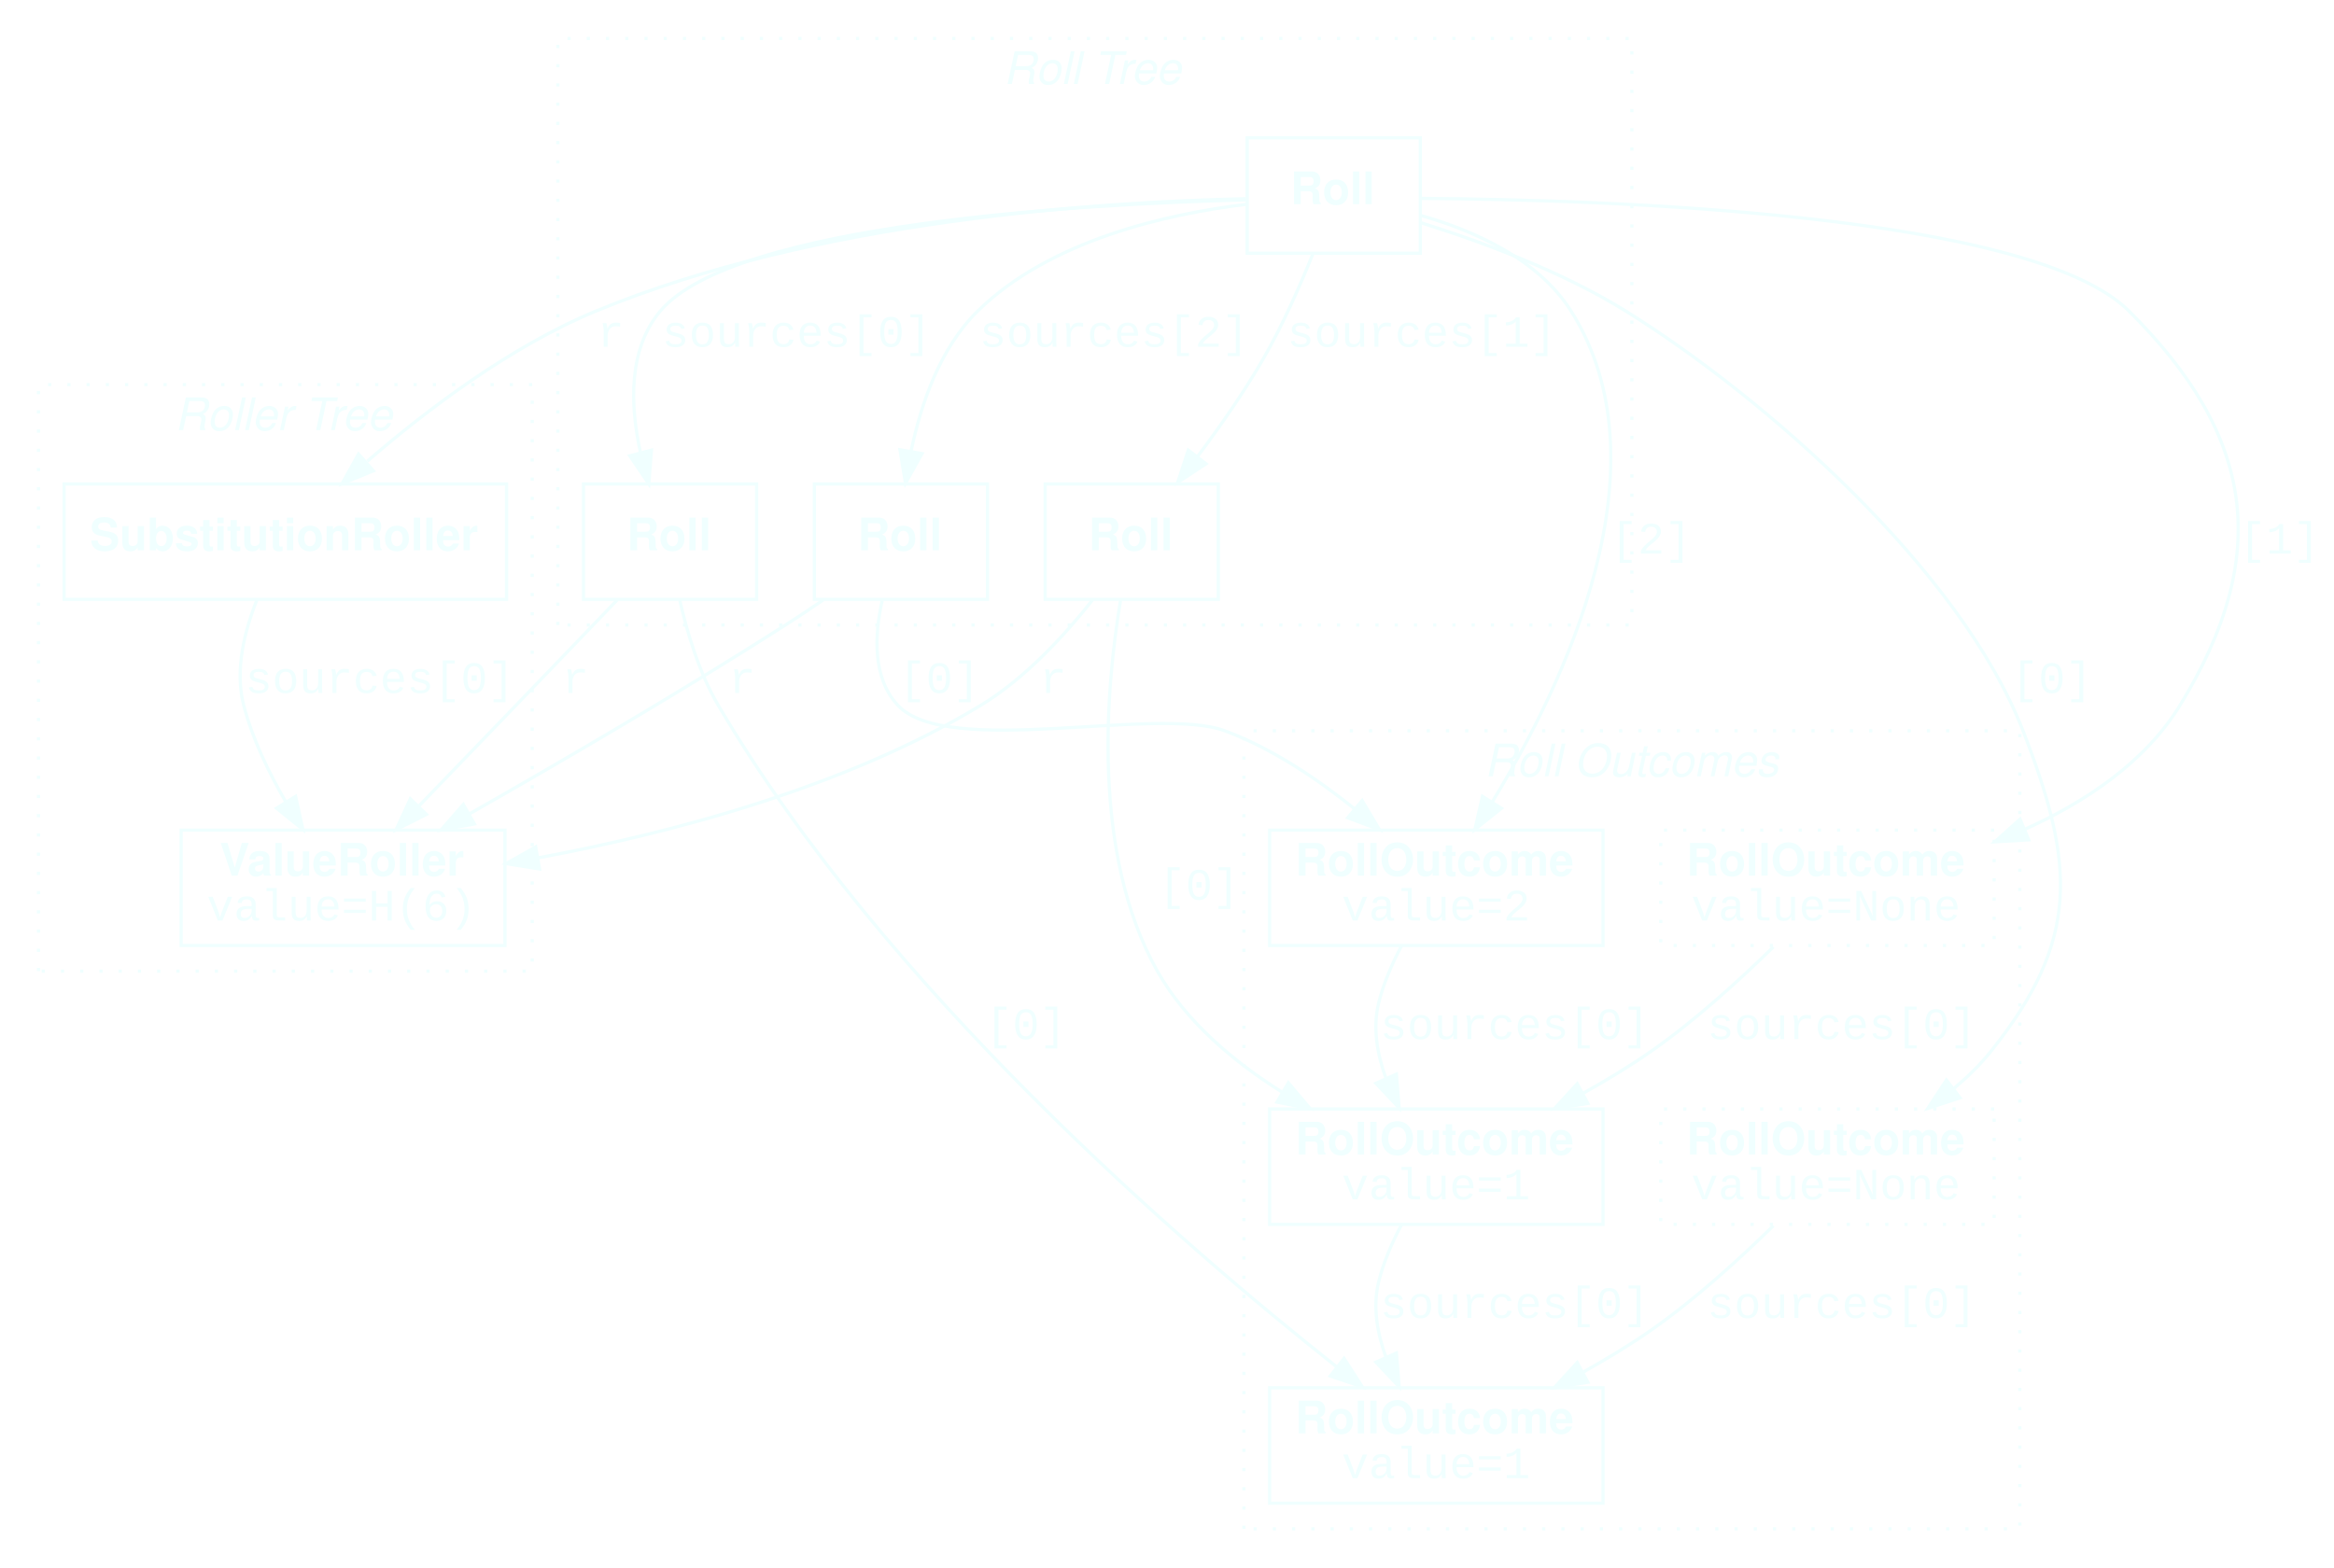
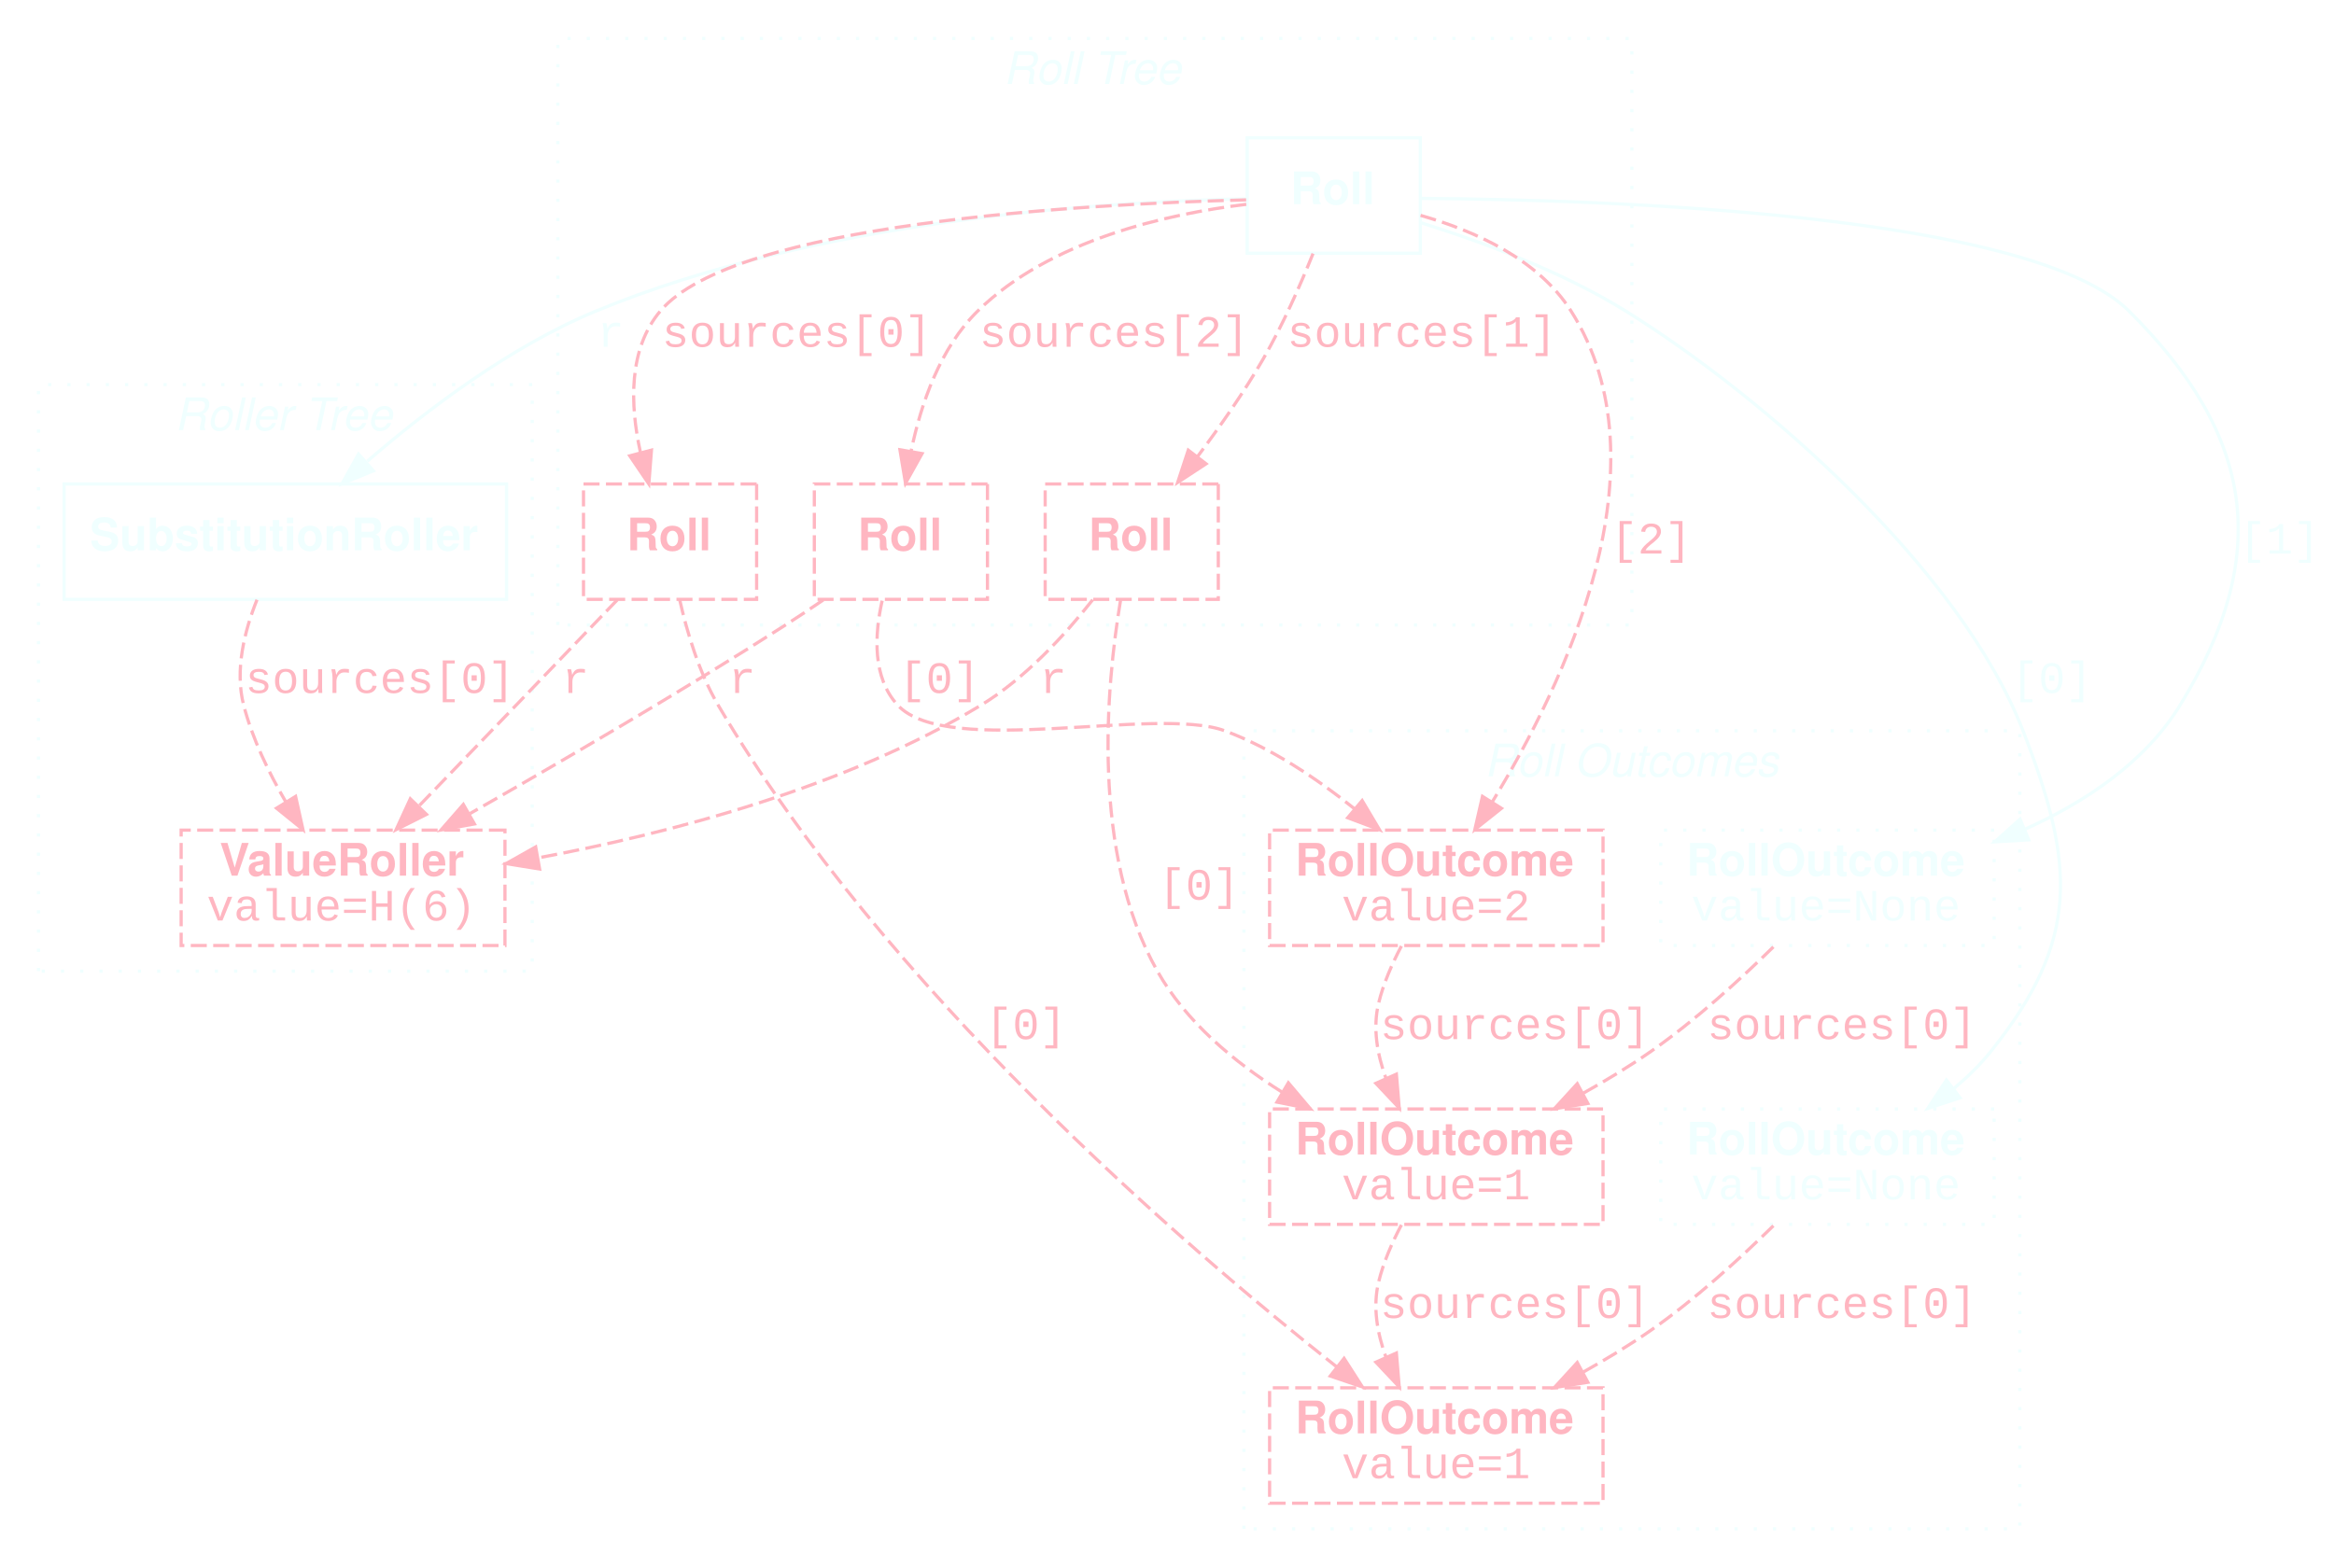
<svg xmlns="http://www.w3.org/2000/svg" width="728pt" height="489pt" viewBox="0.00 0.00 728.00 489.00">
  <g id="graph0" class="graph" transform="scale(1 1) rotate(0) translate(4 485)">
    <g id="clust1" class="cluster">
      <polygon fill="transparent" stroke="Azure" stroke-dasharray="1,5" points="170,-290 170,-473 505,-473 505,-290 170,-290" />
      <text text-anchor="start" x="309" y="-458.8" font-family="Helvetica,sans-Serif" font-style="italic" font-size="14.00" fill="Azure">Roll Tree</text>
    </g>
    <g id="clust2" class="cluster">
      <polygon fill="transparent" stroke="Azure" stroke-dasharray="1,5" points="8,-182 8,-365 162,-365 162,-182 8,-182" />
      <text text-anchor="start" x="50.5" y="-350.8" font-family="Helvetica,sans-Serif" font-style="italic" font-size="14.00" fill="Azure">Roller Tree</text>
    </g>
    <g id="clust3" class="cluster">
      <polygon fill="transparent" stroke="Azure" stroke-dasharray="1,5" points="384,-8 384,-257 626,-257 626,-8 384,-8" />
      <text text-anchor="start" x="459" y="-242.8" font-family="Helvetica,sans-Serif" font-style="italic" font-size="14.00" fill="Azure">Roll Outcomes</text>
    </g>
    <g id="node1" class="node">
      <polygon fill="none" stroke="Azure" points="439,-442 385,-442 385,-406 439,-406 439,-442" />
      <text text-anchor="start" x="398.5" y="-421.3" font-family="Helvetica,sans-Serif" font-weight="bold" font-size="14.00" fill="Azure">Roll</text>
    </g>
    <g id="node2" class="node">
      <polygon fill="none" stroke="Azure" points="154,-334 16,-334 16,-298 154,-298 154,-334" />
      <text text-anchor="start" x="24" y="-313.3" font-family="Helvetica,sans-Serif" font-weight="bold" font-size="14.00" fill="Azure">SubstitutionRoller</text>
    </g>
    <g id="edge1" class="edge">
      <path fill="none" stroke="Azure" d="M384.68,-423C340.43,-422.09 251.07,-416.51 182,-388 155.23,-376.95 128.99,-357.02 110.56,-341.09" />
      <polygon fill="Azure" stroke="Azure" points="112.47,-338.11 102.67,-334.09 107.83,-343.34 112.47,-338.11" />
      <text text-anchor="middle" x="186.5" y="-376.8" font-family="Courier New" font-size="14.00" fill="Azure">r</text>
    </g>
    <g id="node3" class="node">
      <polygon fill="none" stroke="Azure" stroke-dasharray="1,5" points="618,-139 514,-139 514,-103 618,-103 618,-139" />
      <text text-anchor="start" x="522" y="-124.8" font-family="Helvetica,sans-Serif" font-weight="bold" font-size="14.00" fill="Azure">RollOutcome</text>
      <text text-anchor="start" x="523.5" y="-110.8" font-family="Courier New" font-size="14.00" fill="Azure">value=None</text>
    </g>
    <g id="edge2" class="edge">
      <path fill="none" stroke="Azure" d="M439.12,-415.53C457.9,-409.66 483.01,-400.41 503,-388 546.76,-360.84 607.5,-307.13 627,-257 643.19,-215.37 644.91,-191.87 617,-157 613.69,-152.86 609.76,-149.02 605.57,-145.51" />
      <polygon fill="Azure" stroke="Azure" points="607.36,-142.48 597.29,-139.18 603.11,-148.04 607.36,-142.48" />
      <text text-anchor="middle" x="636" y="-268.8" font-family="Courier New" font-size="14.00" fill="Azure">[0]</text>
    </g>
    <g id="node4" class="node">
      <polygon fill="none" stroke="Azure" stroke-dasharray="1,5" points="618,-226 514,-226 514,-190 618,-190 618,-226" />
      <text text-anchor="start" x="522" y="-211.8" font-family="Helvetica,sans-Serif" font-weight="bold" font-size="14.00" fill="Azure">RollOutcome</text>
      <text text-anchor="start" x="523.5" y="-197.8" font-family="Courier New" font-size="14.00" fill="Azure">value=None</text>
    </g>
    <g id="edge3" class="edge">
      <path fill="none" stroke="Azure" d="M439.28,-423.1C497.14,-422.7 629.38,-418.41 660,-388 699.11,-349.15 704.81,-312 676,-265 665.03,-247.1 646.34,-234.7 627.46,-226.21" />
      <polygon fill="Azure" stroke="Azure" points="628.78,-222.97 618.2,-222.35 626.08,-229.43 628.78,-222.97" />
      <text text-anchor="middle" x="707" y="-312.3" font-family="Courier New" font-size="14.00" fill="Azure">[1]</text>
    </g>
    <g id="node5" class="node">
-       <polygon fill="none" stroke="Azure" points="496,-226 392,-226 392,-190 496,-190 496,-226" />
-       <text text-anchor="start" x="400" y="-211.8" font-family="Helvetica,sans-Serif" font-weight="bold" font-size="14.00" fill="Azure">RollOutcome</text>
-       <text text-anchor="start" x="414.5" y="-197.8" font-family="Courier New" font-size="14.00" fill="Azure">value=2</text>
+       <polygon fill="none" stroke="LightPink" stroke-dasharray="5,2" points="496,-226 392,-226 392,-190 496,-190 496,-226" />
+       <text text-anchor="start" x="400" y="-211.8" font-family="Helvetica,sans-Serif" font-weight="bold" font-size="14.00" fill="LightPink">RollOutcome</text>
+       <text text-anchor="start" x="414.5" y="-197.8" font-family="Courier New" font-size="14.00" fill="LightPink">value=2</text>
    </g>
    <g id="edge4" class="edge">
-       <path fill="none" stroke="Azure" d="M439.09,-417.8C455.72,-413.06 475.74,-404.21 486,-388 516.54,-339.77 483.91,-271.57 461.47,-234.83" />
-       <polygon fill="Azure" stroke="Azure" points="464.32,-232.8 456.03,-226.21 458.4,-236.53 464.32,-232.8" />
-       <text text-anchor="middle" x="511" y="-312.3" font-family="Courier New" font-size="14.00" fill="Azure">[2]</text>
+       <path fill="none" stroke="LightPink" stroke-dasharray="5,2" d="M439.09,-417.8C455.72,-413.06 475.74,-404.21 486,-388 516.54,-339.77 483.91,-271.57 461.47,-234.83" />
+       <polygon fill="LightPink" stroke="LightPink" points="464.32,-232.8 456.03,-226.21 458.4,-236.53 464.32,-232.8" />
+       <text text-anchor="middle" x="511" y="-312.3" font-family="Courier New" font-size="14.00" fill="LightPink">[2]</text>
    </g>
    <g id="node6" class="node">
-       <polygon fill="none" stroke="Azure" points="232,-334 178,-334 178,-298 232,-298 232,-334" />
-       <text text-anchor="start" x="191.5" y="-313.3" font-family="Helvetica,sans-Serif" font-weight="bold" font-size="14.00" fill="Azure">Roll</text>
+       <polygon fill="none" stroke="LightPink" stroke-dasharray="5,2" points="232,-334 178,-334 178,-298 232,-298 232,-334" />
+       <text text-anchor="start" x="191.5" y="-313.3" font-family="Helvetica,sans-Serif" font-weight="bold" font-size="14.00" fill="LightPink">Roll</text>
    </g>
    <g id="edge11" class="edge">
-       <path fill="none" stroke="Azure" d="M384.69,-422.64C333.26,-421.32 225.11,-415.29 202,-388 191.93,-376.11 192.52,-358.66 195.72,-344.04" />
-       <polygon fill="Azure" stroke="Azure" points="199.2,-344.57 198.38,-334.01 192.43,-342.78 199.2,-344.57" />
-       <text text-anchor="middle" x="244.5" y="-376.8" font-family="Courier New" font-size="14.00" fill="Azure">sources[0]</text>
+       <path fill="none" stroke="LightPink" stroke-dasharray="5,2" d="M384.69,-422.64C333.26,-421.32 225.11,-415.29 202,-388 191.93,-376.11 192.52,-358.66 195.72,-344.04" />
+       <polygon fill="LightPink" stroke="LightPink" points="199.2,-344.57 198.38,-334.01 192.43,-342.78 199.2,-344.57" />
+       <text text-anchor="middle" x="244.5" y="-376.8" font-family="Courier New" font-size="14.00" fill="LightPink">sources[0]</text>
    </g>
    <g id="node9" class="node">
-       <polygon fill="none" stroke="Azure" points="376,-334 322,-334 322,-298 376,-298 376,-334" />
-       <text text-anchor="start" x="335.5" y="-313.3" font-family="Helvetica,sans-Serif" font-weight="bold" font-size="14.00" fill="Azure">Roll</text>
+       <polygon fill="none" stroke="LightPink" stroke-dasharray="5,2" points="376,-334 322,-334 322,-298 376,-298 376,-334" />
+       <text text-anchor="start" x="335.5" y="-313.3" font-family="Helvetica,sans-Serif" font-weight="bold" font-size="14.00" fill="LightPink">Roll</text>
    </g>
    <g id="edge12" class="edge">
-       <path fill="none" stroke="Azure" d="M405.55,-405.89C401.57,-396.01 396.07,-383.51 390,-373 384.01,-362.61 376.48,-351.84 369.51,-342.54" />
-       <polygon fill="Azure" stroke="Azure" points="372.19,-340.29 363.33,-334.48 366.64,-344.55 372.19,-340.29" />
-       <text text-anchor="middle" x="439.5" y="-376.8" font-family="Courier New" font-size="14.00" fill="Azure">sources[1]</text>
+       <path fill="none" stroke="LightPink" stroke-dasharray="5,2" d="M405.55,-405.89C401.57,-396.01 396.07,-383.51 390,-373 384.01,-362.61 376.48,-351.84 369.51,-342.54" />
+       <polygon fill="LightPink" stroke="LightPink" points="372.19,-340.29 363.33,-334.48 366.64,-344.55 372.19,-340.29" />
+       <text text-anchor="middle" x="439.5" y="-376.8" font-family="Courier New" font-size="14.00" fill="LightPink">sources[1]</text>
    </g>
    <g id="node11" class="node">
-       <polygon fill="none" stroke="Azure" points="304,-334 250,-334 250,-298 304,-298 304,-334" />
-       <text text-anchor="start" x="263.5" y="-313.3" font-family="Helvetica,sans-Serif" font-weight="bold" font-size="14.00" fill="Azure">Roll</text>
+       <polygon fill="none" stroke="LightPink" stroke-dasharray="5,2" points="304,-334 250,-334 250,-298 304,-298 304,-334" />
+       <text text-anchor="start" x="263.5" y="-313.3" font-family="Helvetica,sans-Serif" font-weight="bold" font-size="14.00" fill="LightPink">Roll</text>
    </g>
    <g id="edge13" class="edge">
-       <path fill="none" stroke="Azure" d="M384.73,-421.25C359.81,-418.23 323.52,-410.06 301,-388 289.26,-376.5 283.26,-359.06 280.2,-344.34" />
-       <polygon fill="Azure" stroke="Azure" points="283.6,-343.48 278.44,-334.23 276.7,-344.68 283.6,-343.48" />
-       <text text-anchor="middle" x="343.5" y="-376.8" font-family="Courier New" font-size="14.00" fill="Azure">sources[2]</text>
+       <path fill="none" stroke="LightPink" stroke-dasharray="5,2" d="M384.73,-421.25C359.81,-418.23 323.52,-410.06 301,-388 289.26,-376.5 283.26,-359.06 280.2,-344.34" />
+       <polygon fill="LightPink" stroke="LightPink" points="283.6,-343.48 278.44,-334.23 276.7,-344.68 283.6,-343.48" />
+       <text text-anchor="middle" x="343.5" y="-376.8" font-family="Courier New" font-size="14.00" fill="LightPink">sources[2]</text>
    </g>
    <g id="node7" class="node">
-       <polygon fill="none" stroke="Azure" points="153.5,-226 52.5,-226 52.5,-190 153.5,-190 153.5,-226" />
-       <text text-anchor="start" x="64.5" y="-211.8" font-family="Helvetica,sans-Serif" font-weight="bold" font-size="14.00" fill="Azure">ValueRoller</text>
-       <text text-anchor="start" x="60.5" y="-197.8" font-family="Courier New" font-size="14.00" fill="Azure">value=H(6)</text>
+       <polygon fill="none" stroke="LightPink" stroke-dasharray="5,2" points="153.5,-226 52.5,-226 52.5,-190 153.5,-190 153.5,-226" />
+       <text text-anchor="start" x="64.5" y="-211.8" font-family="Helvetica,sans-Serif" font-weight="bold" font-size="14.00" fill="LightPink">ValueRoller</text>
+       <text text-anchor="start" x="60.5" y="-197.8" font-family="Courier New" font-size="14.00" fill="LightPink">value=H(6)</text>
    </g>
    <g id="edge14" class="edge">
-       <path fill="none" stroke="Azure" d="M76.16,-297.88C72.28,-288.23 69.17,-275.94 72,-265 74.71,-254.51 79.85,-243.89 85.18,-234.75" />
-       <polygon fill="Azure" stroke="Azure" points="88.2,-236.52 90.49,-226.18 82.25,-232.84 88.2,-236.52" />
-       <text text-anchor="middle" x="114.5" y="-268.8" font-family="Courier New" font-size="14.00" fill="Azure">sources[0]</text>
+       <path fill="none" stroke="LightPink" stroke-dasharray="5,2" d="M76.16,-297.88C72.28,-288.23 69.17,-275.94 72,-265 74.71,-254.51 79.85,-243.89 85.18,-234.75" />
+       <polygon fill="LightPink" stroke="LightPink" points="88.2,-236.52 90.49,-226.18 82.25,-232.84 88.2,-236.52" />
+       <text text-anchor="middle" x="114.5" y="-268.8" font-family="Courier New" font-size="14.00" fill="LightPink">sources[0]</text>
    </g>
    <g id="node8" class="node">
-       <polygon fill="none" stroke="Azure" points="496,-52 392,-52 392,-16 496,-16 496,-52" />
-       <text text-anchor="start" x="400" y="-37.8" font-family="Helvetica,sans-Serif" font-weight="bold" font-size="14.00" fill="Azure">RollOutcome</text>
-       <text text-anchor="start" x="414.5" y="-23.8" font-family="Courier New" font-size="14.00" fill="Azure">value=1</text>
+       <polygon fill="none" stroke="LightPink" stroke-dasharray="5,2" points="496,-52 392,-52 392,-16 496,-16 496,-52" />
+       <text text-anchor="start" x="400" y="-37.8" font-family="Helvetica,sans-Serif" font-weight="bold" font-size="14.00" fill="LightPink">RollOutcome</text>
+       <text text-anchor="start" x="414.5" y="-23.8" font-family="Courier New" font-size="14.00" fill="LightPink">value=1</text>
    </g>
    <g id="edge15" class="edge">
-       <path fill="none" stroke="Azure" d="M549.14,-102.57C538.72,-92.35 524.75,-79.6 511,-70 504.42,-65.4 497.16,-61.01 489.92,-56.97" />
-       <polygon fill="Azure" stroke="Azure" points="491.27,-53.73 480.81,-52.07 487.96,-59.89 491.27,-53.73" />
-       <text text-anchor="middle" x="570.5" y="-73.8" font-family="Courier New" font-size="14.00" fill="Azure">sources[0]</text>
+       <path fill="none" stroke="LightPink" stroke-dasharray="5,2" d="M549.14,-102.57C538.72,-92.35 524.75,-79.6 511,-70 504.42,-65.4 497.16,-61.01 489.92,-56.97" />
+       <polygon fill="LightPink" stroke="LightPink" points="491.27,-53.73 480.81,-52.07 487.96,-59.89 491.27,-53.73" />
+       <text text-anchor="middle" x="570.5" y="-73.8" font-family="Courier New" font-size="14.00" fill="LightPink">sources[0]</text>
    </g>
    <g id="node10" class="node">
-       <polygon fill="none" stroke="Azure" points="496,-139 392,-139 392,-103 496,-103 496,-139" />
-       <text text-anchor="start" x="400" y="-124.8" font-family="Helvetica,sans-Serif" font-weight="bold" font-size="14.00" fill="Azure">RollOutcome</text>
-       <text text-anchor="start" x="414.5" y="-110.8" font-family="Courier New" font-size="14.00" fill="Azure">value=1</text>
+       <polygon fill="none" stroke="LightPink" stroke-dasharray="5,2" points="496,-139 392,-139 392,-103 496,-103 496,-139" />
+       <text text-anchor="start" x="400" y="-124.8" font-family="Helvetica,sans-Serif" font-weight="bold" font-size="14.00" fill="LightPink">RollOutcome</text>
+       <text text-anchor="start" x="414.5" y="-110.8" font-family="Courier New" font-size="14.00" fill="LightPink">value=1</text>
    </g>
    <g id="edge16" class="edge">
-       <path fill="none" stroke="Azure" d="M549.14,-189.57C538.72,-179.35 524.75,-166.6 511,-157 504.42,-152.4 497.16,-148.01 489.92,-143.97" />
-       <polygon fill="Azure" stroke="Azure" points="491.27,-140.73 480.81,-139.07 487.96,-146.89 491.27,-140.73" />
-       <text text-anchor="middle" x="570.5" y="-160.8" font-family="Courier New" font-size="14.00" fill="Azure">sources[0]</text>
+       <path fill="none" stroke="LightPink" stroke-dasharray="5,2" d="M549.14,-189.57C538.72,-179.35 524.75,-166.6 511,-157 504.42,-152.4 497.16,-148.01 489.92,-143.97" />
+       <polygon fill="LightPink" stroke="LightPink" points="491.27,-140.73 480.81,-139.07 487.96,-146.89 491.27,-140.73" />
+       <text text-anchor="middle" x="570.5" y="-160.8" font-family="Courier New" font-size="14.00" fill="LightPink">sources[0]</text>
    </g>
    <g id="edge17" class="edge">
-       <path fill="none" stroke="Azure" d="M433.12,-189.83C430.22,-184.35 427.48,-178.11 426,-172 424.13,-164.27 425.56,-156.07 428.28,-148.6" />
-       <polygon fill="Azure" stroke="Azure" points="431.55,-149.86 432.43,-139.3 425.16,-147.01 431.55,-149.86" />
-       <text text-anchor="middle" x="468.5" y="-160.8" font-family="Courier New" font-size="14.00" fill="Azure">sources[0]</text>
+       <path fill="none" stroke="LightPink" stroke-dasharray="5,2" d="M433.12,-189.83C430.22,-184.35 427.48,-178.11 426,-172 424.13,-164.27 425.56,-156.07 428.28,-148.6" />
+       <polygon fill="LightPink" stroke="LightPink" points="431.55,-149.86 432.43,-139.3 425.16,-147.01 431.55,-149.86" />
+       <text text-anchor="middle" x="468.5" y="-160.8" font-family="Courier New" font-size="14.00" fill="LightPink">sources[0]</text>
    </g>
    <g id="edge5" class="edge">
-       <path fill="none" stroke="Azure" d="M188.57,-297.87C179.3,-288.21 167.51,-275.93 157,-265 147.1,-254.71 136.16,-243.37 126.74,-233.6" />
-       <polygon fill="Azure" stroke="Azure" points="129.02,-230.91 119.55,-226.15 123.98,-235.77 129.02,-230.91" />
-       <text text-anchor="middle" x="175.5" y="-268.8" font-family="Courier New" font-size="14.00" fill="Azure">r</text>
+       <path fill="none" stroke="LightPink" stroke-dasharray="5,2" d="M188.57,-297.87C179.3,-288.21 167.51,-275.93 157,-265 147.1,-254.71 136.16,-243.37 126.74,-233.6" />
+       <polygon fill="LightPink" stroke="LightPink" points="129.02,-230.91 119.55,-226.15 123.98,-235.77 129.02,-230.91" />
+       <text text-anchor="middle" x="175.5" y="-268.8" font-family="Courier New" font-size="14.00" fill="LightPink">r</text>
    </g>
    <g id="edge6" class="edge">
-       <path fill="none" stroke="Azure" d="M207.98,-297.97C210.25,-287.89 214.03,-275.15 220,-265 271.97,-176.67 364.84,-96.58 413.04,-58.45" />
-       <polygon fill="Azure" stroke="Azure" points="415.23,-61.19 420.95,-52.27 410.92,-55.68 415.23,-61.19" />
-       <text text-anchor="middle" x="316" y="-160.8" font-family="Courier New" font-size="14.00" fill="Azure">[0]</text>
+       <path fill="none" stroke="LightPink" stroke-dasharray="5,2" d="M207.98,-297.97C210.25,-287.89 214.03,-275.15 220,-265 271.97,-176.67 364.84,-96.58 413.04,-58.45" />
+       <polygon fill="LightPink" stroke="LightPink" points="415.23,-61.19 420.95,-52.27 410.92,-55.68 415.23,-61.19" />
+       <text text-anchor="middle" x="316" y="-160.8" font-family="Courier New" font-size="14.00" fill="LightPink">[0]</text>
    </g>
    <g id="edge7" class="edge">
-       <path fill="none" stroke="Azure" d="M336.83,-297.88C328.25,-286.99 315.85,-273.4 302,-265 259.62,-239.29 205.05,-225.02 163.77,-217.33" />
-       <polygon fill="Azure" stroke="Azure" points="164.31,-213.87 153.85,-215.56 163.08,-220.76 164.31,-213.87" />
-       <text text-anchor="middle" x="324.5" y="-268.8" font-family="Courier New" font-size="14.00" fill="Azure">r</text>
+       <path fill="none" stroke="LightPink" stroke-dasharray="5,2" d="M336.83,-297.88C328.25,-286.99 315.85,-273.4 302,-265 259.62,-239.29 205.05,-225.02 163.77,-217.33" />
+       <polygon fill="LightPink" stroke="LightPink" points="164.31,-213.87 153.85,-215.56 163.08,-220.76 164.31,-213.87" />
+       <text text-anchor="middle" x="324.5" y="-268.8" font-family="Courier New" font-size="14.00" fill="LightPink">r</text>
    </g>
    <g id="edge8" class="edge">
-       <path fill="none" stroke="Azure" d="M345.51,-297.72C341.05,-270.99 336.2,-218.87 357,-182 365.89,-166.24 380.85,-153.71 395.87,-144.27" />
-       <polygon fill="Azure" stroke="Azure" points="397.85,-147.17 404.69,-139.07 394.29,-141.14 397.85,-147.17" />
-       <text text-anchor="middle" x="370" y="-204.3" font-family="Courier New" font-size="14.00" fill="Azure">[0]</text>
+       <path fill="none" stroke="LightPink" stroke-dasharray="5,2" d="M345.51,-297.72C341.05,-270.99 336.2,-218.87 357,-182 365.89,-166.24 380.85,-153.71 395.87,-144.27" />
+       <polygon fill="LightPink" stroke="LightPink" points="397.85,-147.17 404.69,-139.07 394.29,-141.14 397.85,-147.17" />
+       <text text-anchor="middle" x="370" y="-204.3" font-family="Courier New" font-size="14.00" fill="LightPink">[0]</text>
    </g>
    <g id="edge18" class="edge">
-       <path fill="none" stroke="Azure" d="M433.12,-102.83C430.22,-97.35 427.48,-91.11 426,-85 424.13,-77.27 425.56,-69.07 428.28,-61.6" />
-       <polygon fill="Azure" stroke="Azure" points="431.55,-62.86 432.43,-52.3 425.16,-60.01 431.55,-62.86" />
-       <text text-anchor="middle" x="468.5" y="-73.8" font-family="Courier New" font-size="14.00" fill="Azure">sources[0]</text>
+       <path fill="none" stroke="LightPink" stroke-dasharray="5,2" d="M433.12,-102.83C430.22,-97.35 427.48,-91.11 426,-85 424.13,-77.27 425.56,-69.07 428.28,-61.6" />
+       <polygon fill="LightPink" stroke="LightPink" points="431.55,-62.86 432.43,-52.3 425.16,-60.01 431.55,-62.86" />
+       <text text-anchor="middle" x="468.5" y="-73.8" font-family="Courier New" font-size="14.00" fill="LightPink">sources[0]</text>
    </g>
    <g id="edge10" class="edge">
-       <path fill="none" stroke="Azure" d="M271.15,-297.58C268.75,-286.84 268.1,-273.54 276,-265 291.44,-248.31 356.67,-264.87 378,-257 392.65,-251.59 406.93,-241.94 418.43,-232.7" />
-       <polygon fill="Azure" stroke="Azure" points="420.87,-235.23 426.28,-226.12 416.37,-229.86 420.87,-235.23" />
-       <text text-anchor="middle" x="289" y="-268.8" font-family="Courier New" font-size="14.00" fill="Azure">[0]</text>
+       <path fill="none" stroke="LightPink" stroke-dasharray="5,2" d="M271.15,-297.58C268.75,-286.84 268.1,-273.54 276,-265 291.44,-248.31 356.67,-264.87 378,-257 392.65,-251.59 406.93,-241.94 418.43,-232.7" />
+       <polygon fill="LightPink" stroke="LightPink" points="420.87,-235.23 426.28,-226.12 416.37,-229.86 420.87,-235.23" />
+       <text text-anchor="middle" x="289" y="-268.8" font-family="Courier New" font-size="14.00" fill="LightPink">[0]</text>
    </g>
    <g id="edge9" class="edge">
-       <path fill="none" stroke="Azure" d="M252.77,-297.8C248.87,-295.14 244.85,-292.46 241,-290 208.41,-269.16 170.44,-247.02 142.59,-231.17" />
-       <polygon fill="Azure" stroke="Azure" points="143.98,-227.93 133.55,-226.04 140.52,-234.02 143.98,-227.93" />
-       <text text-anchor="middle" x="227.5" y="-268.8" font-family="Courier New" font-size="14.00" fill="Azure">r</text>
+       <path fill="none" stroke="LightPink" stroke-dasharray="5,2" d="M252.77,-297.8C248.87,-295.14 244.85,-292.46 241,-290 208.41,-269.16 170.44,-247.02 142.59,-231.17" />
+       <polygon fill="LightPink" stroke="LightPink" points="143.98,-227.93 133.55,-226.04 140.52,-234.02 143.98,-227.93" />
+       <text text-anchor="middle" x="227.5" y="-268.8" font-family="Courier New" font-size="14.00" fill="LightPink">r</text>
    </g>
  </g>
</svg>
